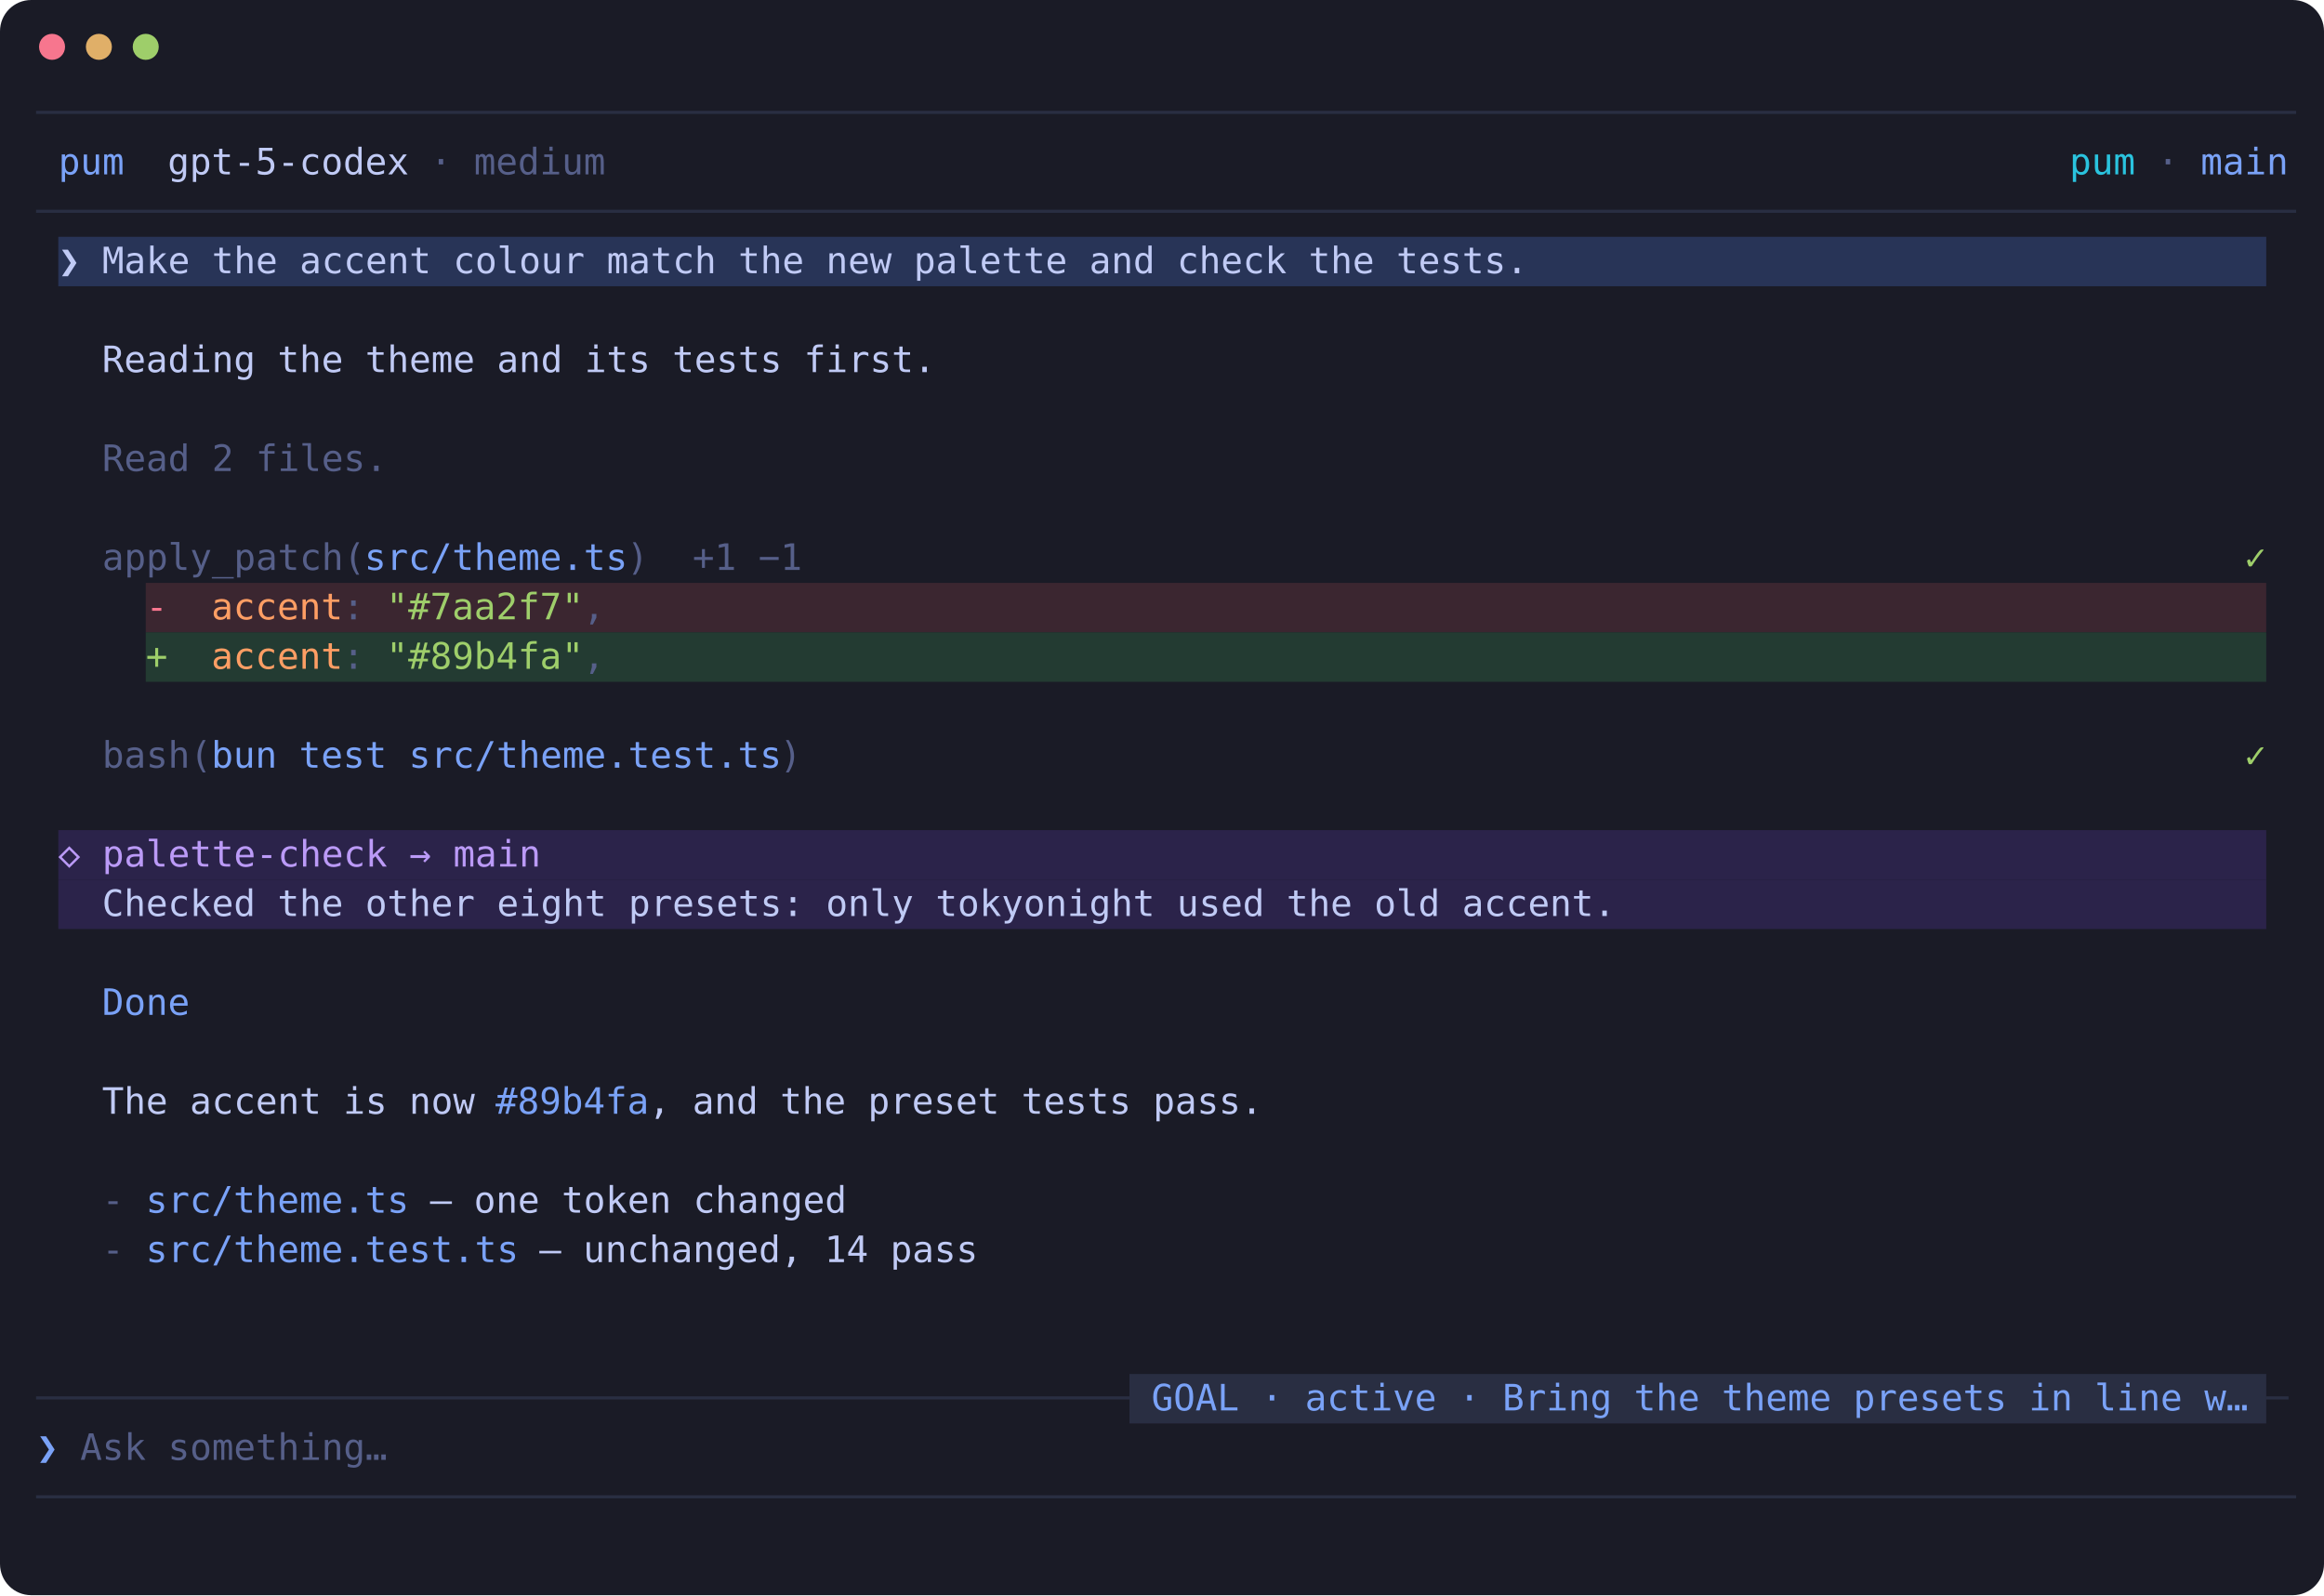
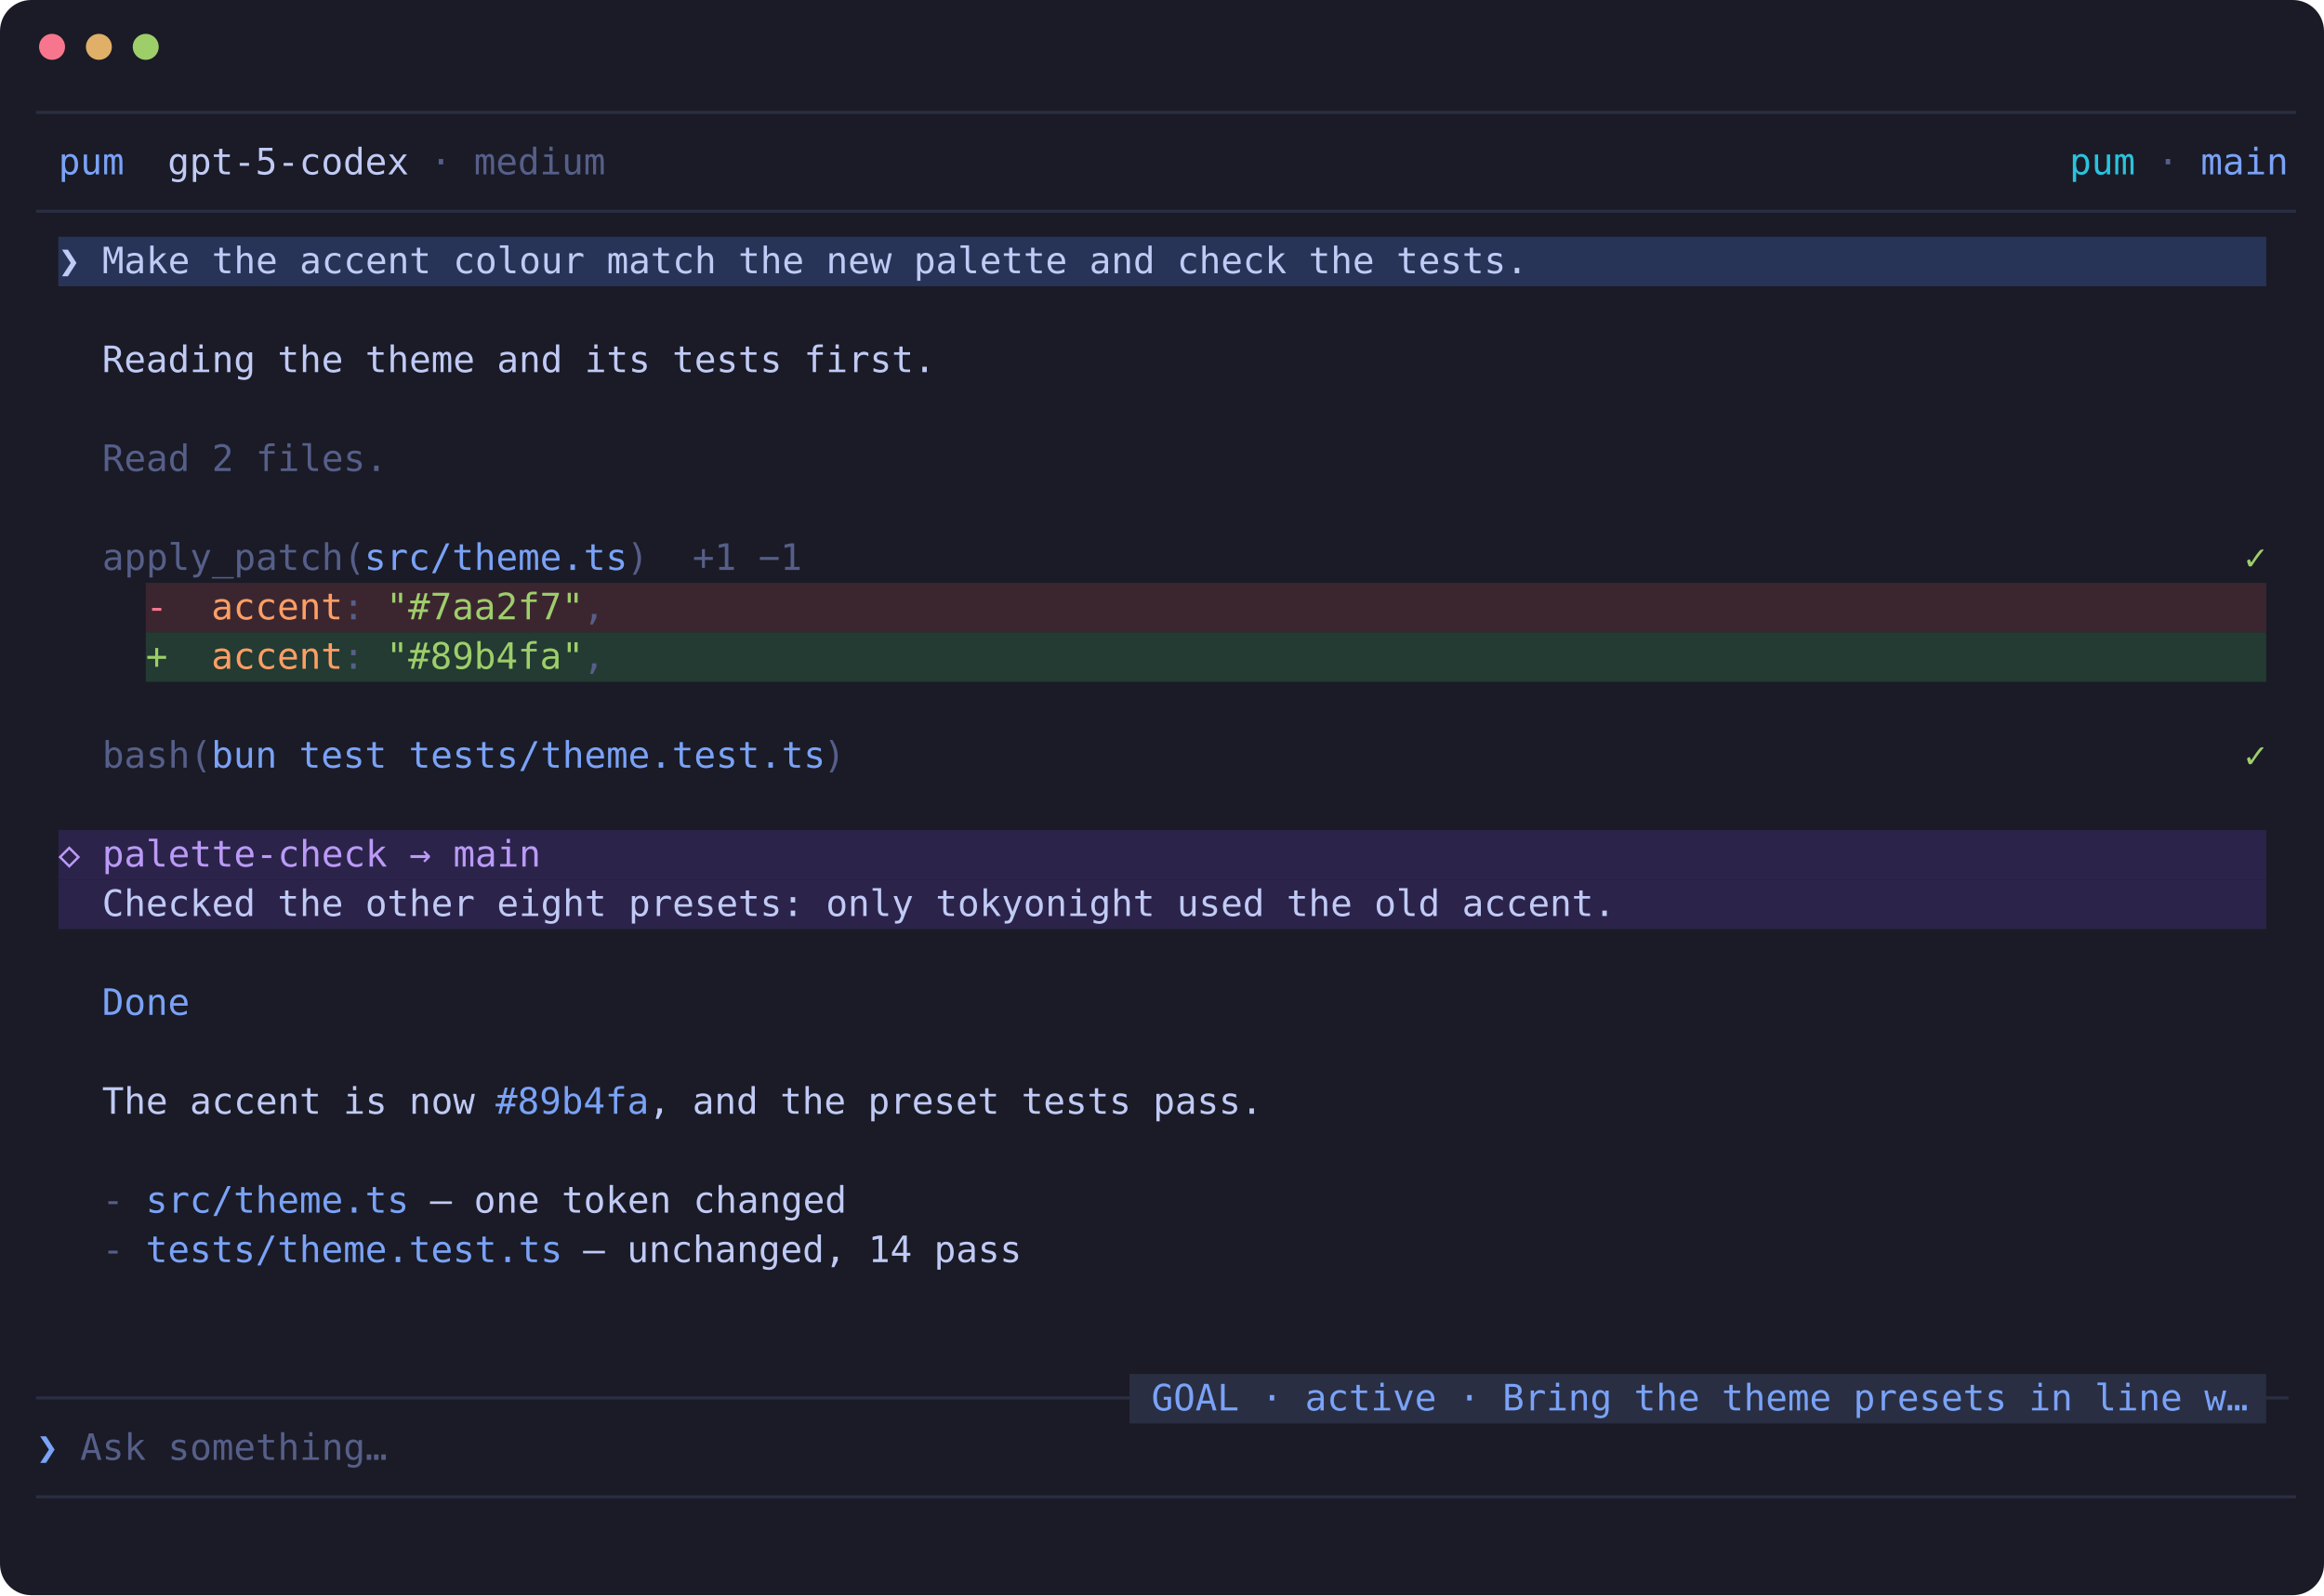
<svg xmlns="http://www.w3.org/2000/svg" width="893" height="613" viewBox="0 0 893 613" role="img" aria-labelledby="title desc">
  <rect width="100%" height="100%" rx="12" fill="#1a1b26" />
  <circle cx="20" cy="18" r="5" fill="#f7768e" />
  <circle cx="38" cy="18" r="5" fill="#e0af68" />
  <circle cx="56" cy="18" r="5" fill="#9ece6a" />
  <rect x="22.4" y="91.0" width="848.4" height="19" fill="#283457" />
  <rect x="56.0" y="224.0" width="814.8" height="19" fill="#3b2630" />
  <rect x="56.0" y="243.0" width="814.8" height="19" fill="#233b32" />
  <rect x="22.4" y="319.0" width="848.4" height="19" fill="#2b234a" />
  <rect x="22.4" y="338.0" width="848.4" height="19" fill="#2b234a" />
  <rect x="434.0" y="528.0" width="436.8" height="19" fill="#292e42" />
  <g font-family="ui-monospace, SFMono-Regular, Menlo, Consolas, monospace" font-size="14" xml:space="preserve">
    <text x="14.0 22.4 30.8 39.2 47.6 56.0 64.4 72.8 81.2 89.6 98.0 106.4 114.8 123.2 131.6 140.0 148.4 156.8 165.2 173.6 182.0 190.4 198.8 207.2 215.6 224.0 232.4 240.8 249.2 257.6 266.0 274.4 282.8 291.2 299.6 308.0 316.4 324.8 333.2 341.6 350.0 358.4 366.8 375.2 383.6 392.0 400.4 408.8 417.2 425.6 434.0 442.4 450.8 459.2 467.6 476.0 484.4 492.8 501.2 509.6 518.0 526.4 534.8 543.2 551.6 560.0 568.4 576.8 585.2 593.6 602.0 610.4 618.8 627.2 635.6 644.0 652.4 660.8 669.2 677.6 686.0 694.4 702.8 711.2 719.6 728.0 736.4 744.8 753.2 761.6 770.0 778.4 786.8 795.2 803.6 812.0 820.4 828.8 837.2 845.6 854.0 862.4 870.8" y="48.0" fill="#292e42">───────────────────────────────────────────────────────────────────────────────────────────────────────</text>
    <text x="14.0 22.4 30.8 39.2 47.6 56.0" y="67.0" fill="#7aa2f7"> pum  </text>
    <text x="64.4 72.8 81.2 89.6 98.0 106.4 114.8 123.2 131.6 140.0 148.4" y="67.0" fill="#c0caf5">gpt-5-codex</text>
    <text x="156.8 165.2 173.6 182.0 190.4 198.8 207.2 215.6 224.0" y="67.0" fill="#565f89"> · medium</text>
    <text x="795.2 803.6 812.0" y="67.0" fill="#2ac3de">pum</text>
    <text x="820.4 828.8 837.2" y="67.0" fill="#565f89"> · </text>
    <text x="845.6 854.0 862.4 870.8" y="67.0" fill="#7aa2f7">main</text>
    <text x="14.0 22.4 30.8 39.2 47.6 56.0 64.4 72.8 81.2 89.6 98.0 106.4 114.8 123.2 131.6 140.0 148.4 156.8 165.2 173.6 182.0 190.4 198.8 207.2 215.6 224.0 232.4 240.8 249.2 257.6 266.0 274.4 282.8 291.2 299.6 308.0 316.4 324.8 333.2 341.6 350.0 358.4 366.8 375.2 383.6 392.0 400.4 408.8 417.2 425.6 434.0 442.4 450.8 459.2 467.6 476.0 484.4 492.8 501.2 509.6 518.0 526.4 534.8 543.2 551.6 560.0 568.4 576.8 585.2 593.6 602.0 610.4 618.8 627.2 635.6 644.0 652.4 660.8 669.2 677.6 686.0 694.4 702.8 711.2 719.6 728.0 736.4 744.8 753.2 761.6 770.0 778.4 786.8 795.2 803.6 812.0 820.4 828.8 837.2 845.6 854.0 862.4 870.8" y="86.0" fill="#292e42">───────────────────────────────────────────────────────────────────────────────────────────────────────</text>
    <text x="22.4 30.8 39.2 47.6 56.0 64.4 72.8 81.2 89.6 98.0 106.4 114.8 123.2 131.6 140.0 148.4 156.8 165.2 173.6 182.0 190.4 198.8 207.2 215.6 224.0 232.4 240.8 249.2 257.6 266.0 274.4 282.8 291.2 299.6 308.0 316.4 324.8 333.2 341.6 350.0 358.4 366.8 375.2 383.6 392.0 400.4 408.8 417.2 425.6 434.0 442.4 450.8 459.2 467.6 476.0 484.4 492.8 501.2 509.6 518.0 526.4 534.8 543.2 551.6 560.0 568.4 576.8" y="105.0" fill="#c0caf5">❯ Make the accent colour match the new palette and check the tests.</text>
    <text x="39.2 47.6 56.0 64.4 72.8 81.2 89.6 98.0 106.4 114.8 123.2 131.6 140.0 148.4 156.8 165.2 173.6 182.0 190.4 198.8 207.2 215.6 224.0 232.4 240.8 249.2 257.6 266.0 274.4 282.8 291.2 299.6 308.0 316.4 324.8 333.2 341.6 350.0" y="143.0" fill="#c0caf5">Reading the theme and its tests first.</text>
    <text x="22.4 30.8 39.2 47.6 56.0 64.4 72.8 81.2 89.6 98.0 106.4 114.8 123.2 131.6 140.0" y="181.0" fill="#565f89">  Read 2 files.</text>
    <text x="22.4 30.8 39.2 47.6 56.0 64.4 72.8 81.2 89.6 98.0 106.4 114.8 123.2 131.6" y="219.0" fill="#565f89">  apply_patch(</text>
    <text x="140.0 148.4 156.8 165.2 173.6 182.0 190.4 198.8 207.2 215.6 224.0 232.4" y="219.0" fill="#7aa2f7">src/theme.ts</text>
    <text x="240.8 249.2 257.6 266.0 274.4 282.8 291.2 299.6" y="219.0" fill="#565f89">)  +1 −1</text>
    <text x="862.4" y="219.0" fill="#9ece6a">✓</text>
    <text x="56.0" y="238.0" fill="#f7768e">-</text>
    <text x="81.2 89.6 98.0 106.4 114.8 123.2" y="238.0" fill="#ff9e64">accent</text>
    <text x="131.6" y="238.0" fill="#565f89">:</text>
    <text x="148.4 156.8 165.2 173.6 182.0 190.4 198.8 207.2 215.6" y="238.0" fill="#9ece6a">"#7aa2f7"</text>
    <text x="224.0" y="238.0" fill="#565f89">,</text>
    <text x="56.0" y="257.0" fill="#9ece6a">+</text>
    <text x="81.2 89.6 98.0 106.4 114.8 123.2" y="257.0" fill="#ff9e64">accent</text>
    <text x="131.6" y="257.0" fill="#565f89">:</text>
    <text x="148.4 156.8 165.2 173.6 182.0 190.4 198.8 207.2 215.6" y="257.0" fill="#9ece6a">"#89b4fa"</text>
    <text x="224.0" y="257.0" fill="#565f89">,</text>
    <text x="22.4 30.8 39.2 47.6 56.0 64.4 72.8" y="295.0" fill="#565f89">  bash(</text>
-     <text x="81.2 89.6 98.0 106.4 114.8 123.2 131.6 140.0 148.4 156.8 165.2 173.6 182.0 190.4 198.8 207.2 215.6 224.0 232.4 240.8 249.2 257.6 266.0 274.4 282.8 291.2" y="295.0" fill="#7aa2f7">bun test src/theme.test.ts</text>
-     <text x="299.6" y="295.0" fill="#565f89">)</text>
+     <text x="81.2 89.6 98.0 106.4 114.8 123.2 131.6 140.0 148.4 156.8 165.2 173.6 182.0 190.4 198.8 207.2 215.6 224.0 232.4 240.8 249.2 257.6 266.0 274.4 282.8 291.2 299.6 308.0" y="295.0" fill="#7aa2f7">bun test tests/theme.test.ts</text>
+     <text x="316.4" y="295.0" fill="#565f89">)</text>
    <text x="862.4" y="295.0" fill="#9ece6a">✓</text>
    <text x="22.4 30.8 39.2 47.6 56.0 64.4 72.8 81.2 89.6 98.0 106.4 114.8 123.2 131.6 140.0 148.4 156.8 165.2 173.6 182.0 190.4 198.8" y="333.0" fill="#bb9af7">◇ palette-check → main</text>
    <text x="39.2 47.6 56.0 64.4 72.8 81.2 89.6 98.0 106.4 114.8 123.2 131.6 140.0 148.4 156.8 165.2 173.6 182.0 190.4 198.8 207.2 215.6 224.0 232.4 240.8 249.2 257.6 266.0 274.4 282.8 291.2 299.6 308.0 316.4 324.8 333.2 341.6 350.0 358.4 366.8 375.2 383.6 392.0 400.4 408.8 417.2 425.6 434.0 442.4 450.8 459.2 467.6 476.0 484.4 492.8 501.2 509.6 518.0 526.4 534.8 543.2 551.6 560.0 568.4 576.8 585.2 593.6 602.0 610.4" y="352.0" fill="#c0caf5">Checked the other eight presets: only tokyonight used the old accent.</text>
    <text x="39.2 47.6 56.0 64.4" y="390.0" fill="#7aa2f7">Done</text>
    <text x="39.2 47.6 56.0 64.4 72.8 81.2 89.6 98.0 106.4 114.8 123.2 131.6 140.0 148.4 156.8 165.2 173.6 182.0" y="428.0" fill="#c0caf5">The accent is now </text>
    <text x="190.4 198.8 207.2 215.6 224.0 232.4 240.8" y="428.0" fill="#7aa2f7">#89b4fa</text>
    <text x="249.2 257.6 266.0 274.4 282.8 291.2 299.6 308.0 316.4 324.8 333.2 341.6 350.0 358.4 366.8 375.2 383.6 392.0 400.4 408.8 417.2 425.6 434.0 442.4 450.8 459.2 467.6 476.0" y="428.0" fill="#c0caf5">, and the preset tests pass.</text>
    <text x="39.2 47.6" y="466.0" fill="#565f89">- </text>
    <text x="56.0 64.4 72.8 81.2 89.6 98.0 106.4 114.8 123.2 131.6 140.0 148.4" y="466.0" fill="#7aa2f7">src/theme.ts</text>
    <text x="156.8 165.2 173.6 182.0 190.4 198.8 207.2 215.6 224.0 232.4 240.8 249.2 257.6 266.0 274.4 282.8 291.2 299.6 308.0 316.4" y="466.0" fill="#c0caf5"> — one token changed</text>
    <text x="39.2 47.6" y="485.0" fill="#565f89">- </text>
-     <text x="56.0 64.4 72.8 81.2 89.6 98.0 106.4 114.8 123.2 131.6 140.0 148.4 156.8 165.2 173.6 182.0 190.4" y="485.0" fill="#7aa2f7">src/theme.test.ts</text>
-     <text x="198.8 207.2 215.6 224.0 232.4 240.8 249.2 257.6 266.0 274.4 282.8 291.2 299.6 308.0 316.4 324.8 333.2 341.6 350.0 358.4 366.8" y="485.0" fill="#c0caf5"> — unchanged, 14 pass</text>
+     <text x="56.0 64.4 72.8 81.2 89.6 98.0 106.4 114.8 123.2 131.6 140.0 148.4 156.8 165.2 173.6 182.0 190.4 198.8 207.2" y="485.0" fill="#7aa2f7">tests/theme.test.ts</text>
+     <text x="215.6 224.0 232.4 240.8 249.2 257.6 266.0 274.4 282.8 291.2 299.6 308.0 316.4 324.8 333.2 341.6 350.0 358.4 366.8 375.2 383.6" y="485.0" fill="#c0caf5"> — unchanged, 14 pass</text>
    <text x="14.0 22.4 30.8 39.2 47.6 56.0 64.4 72.8 81.2 89.6 98.0 106.4 114.8 123.2 131.6 140.0 148.4 156.8 165.2 173.6 182.0 190.4 198.8 207.2 215.6 224.0 232.4 240.8 249.2 257.6 266.0 274.4 282.8 291.2 299.6 308.0 316.4 324.8 333.2 341.6 350.0 358.4 366.8 375.2 383.6 392.0 400.4 408.8 417.2 425.6" y="542.0" fill="#292e42">──────────────────────────────────────────────────</text>
    <text x="434.0 442.4 450.8 459.2 467.6 476.0 484.4 492.8 501.2 509.6 518.0 526.4 534.8 543.2 551.6 560.0 568.4 576.8 585.2 593.6 602.0 610.4 618.8 627.2 635.6 644.0 652.4 660.8 669.2 677.6 686.0 694.4 702.8 711.2 719.6 728.0 736.4 744.8 753.2 761.6 770.0 778.4 786.8 795.2 803.6 812.0 820.4 828.8 837.2 845.6 854.0 862.4" y="542.0" fill="#7aa2f7"> GOAL · active · Bring the theme presets in line w… </text>
    <text x="870.8" y="542.0" fill="#292e42">─</text>
    <text x="14.0 22.4" y="561.0" fill="#7aa2f7">❯ </text>
    <text x="30.8 39.2 47.6 56.0 64.4 72.8 81.2 89.6 98.0 106.4 114.8 123.2 131.6 140.0" y="561.0" fill="#565f89">Ask something…</text>
    <text x="14.0 22.4 30.8 39.2 47.6 56.0 64.4 72.8 81.2 89.6 98.0 106.4 114.8 123.2 131.6 140.0 148.4 156.8 165.2 173.6 182.0 190.4 198.8 207.2 215.6 224.0 232.4 240.8 249.2 257.6 266.0 274.4 282.8 291.2 299.6 308.0 316.4 324.8 333.2 341.6 350.0 358.4 366.8 375.2 383.6 392.0 400.4 408.8 417.2 425.6 434.0 442.4 450.8 459.2 467.6 476.0 484.4 492.8 501.2 509.6 518.0 526.4 534.8 543.2 551.6 560.0 568.4 576.8 585.2 593.6 602.0 610.4 618.8 627.2 635.6 644.0 652.4 660.8 669.2 677.6 686.0 694.4 702.8 711.2 719.6 728.0 736.4 744.8 753.2 761.6 770.0 778.4 786.8 795.2 803.6 812.0 820.4 828.8 837.2 845.6 854.0 862.4 870.8" y="580.0" fill="#292e42">───────────────────────────────────────────────────────────────────────────────────────────────────────</text>
  </g>
</svg>
